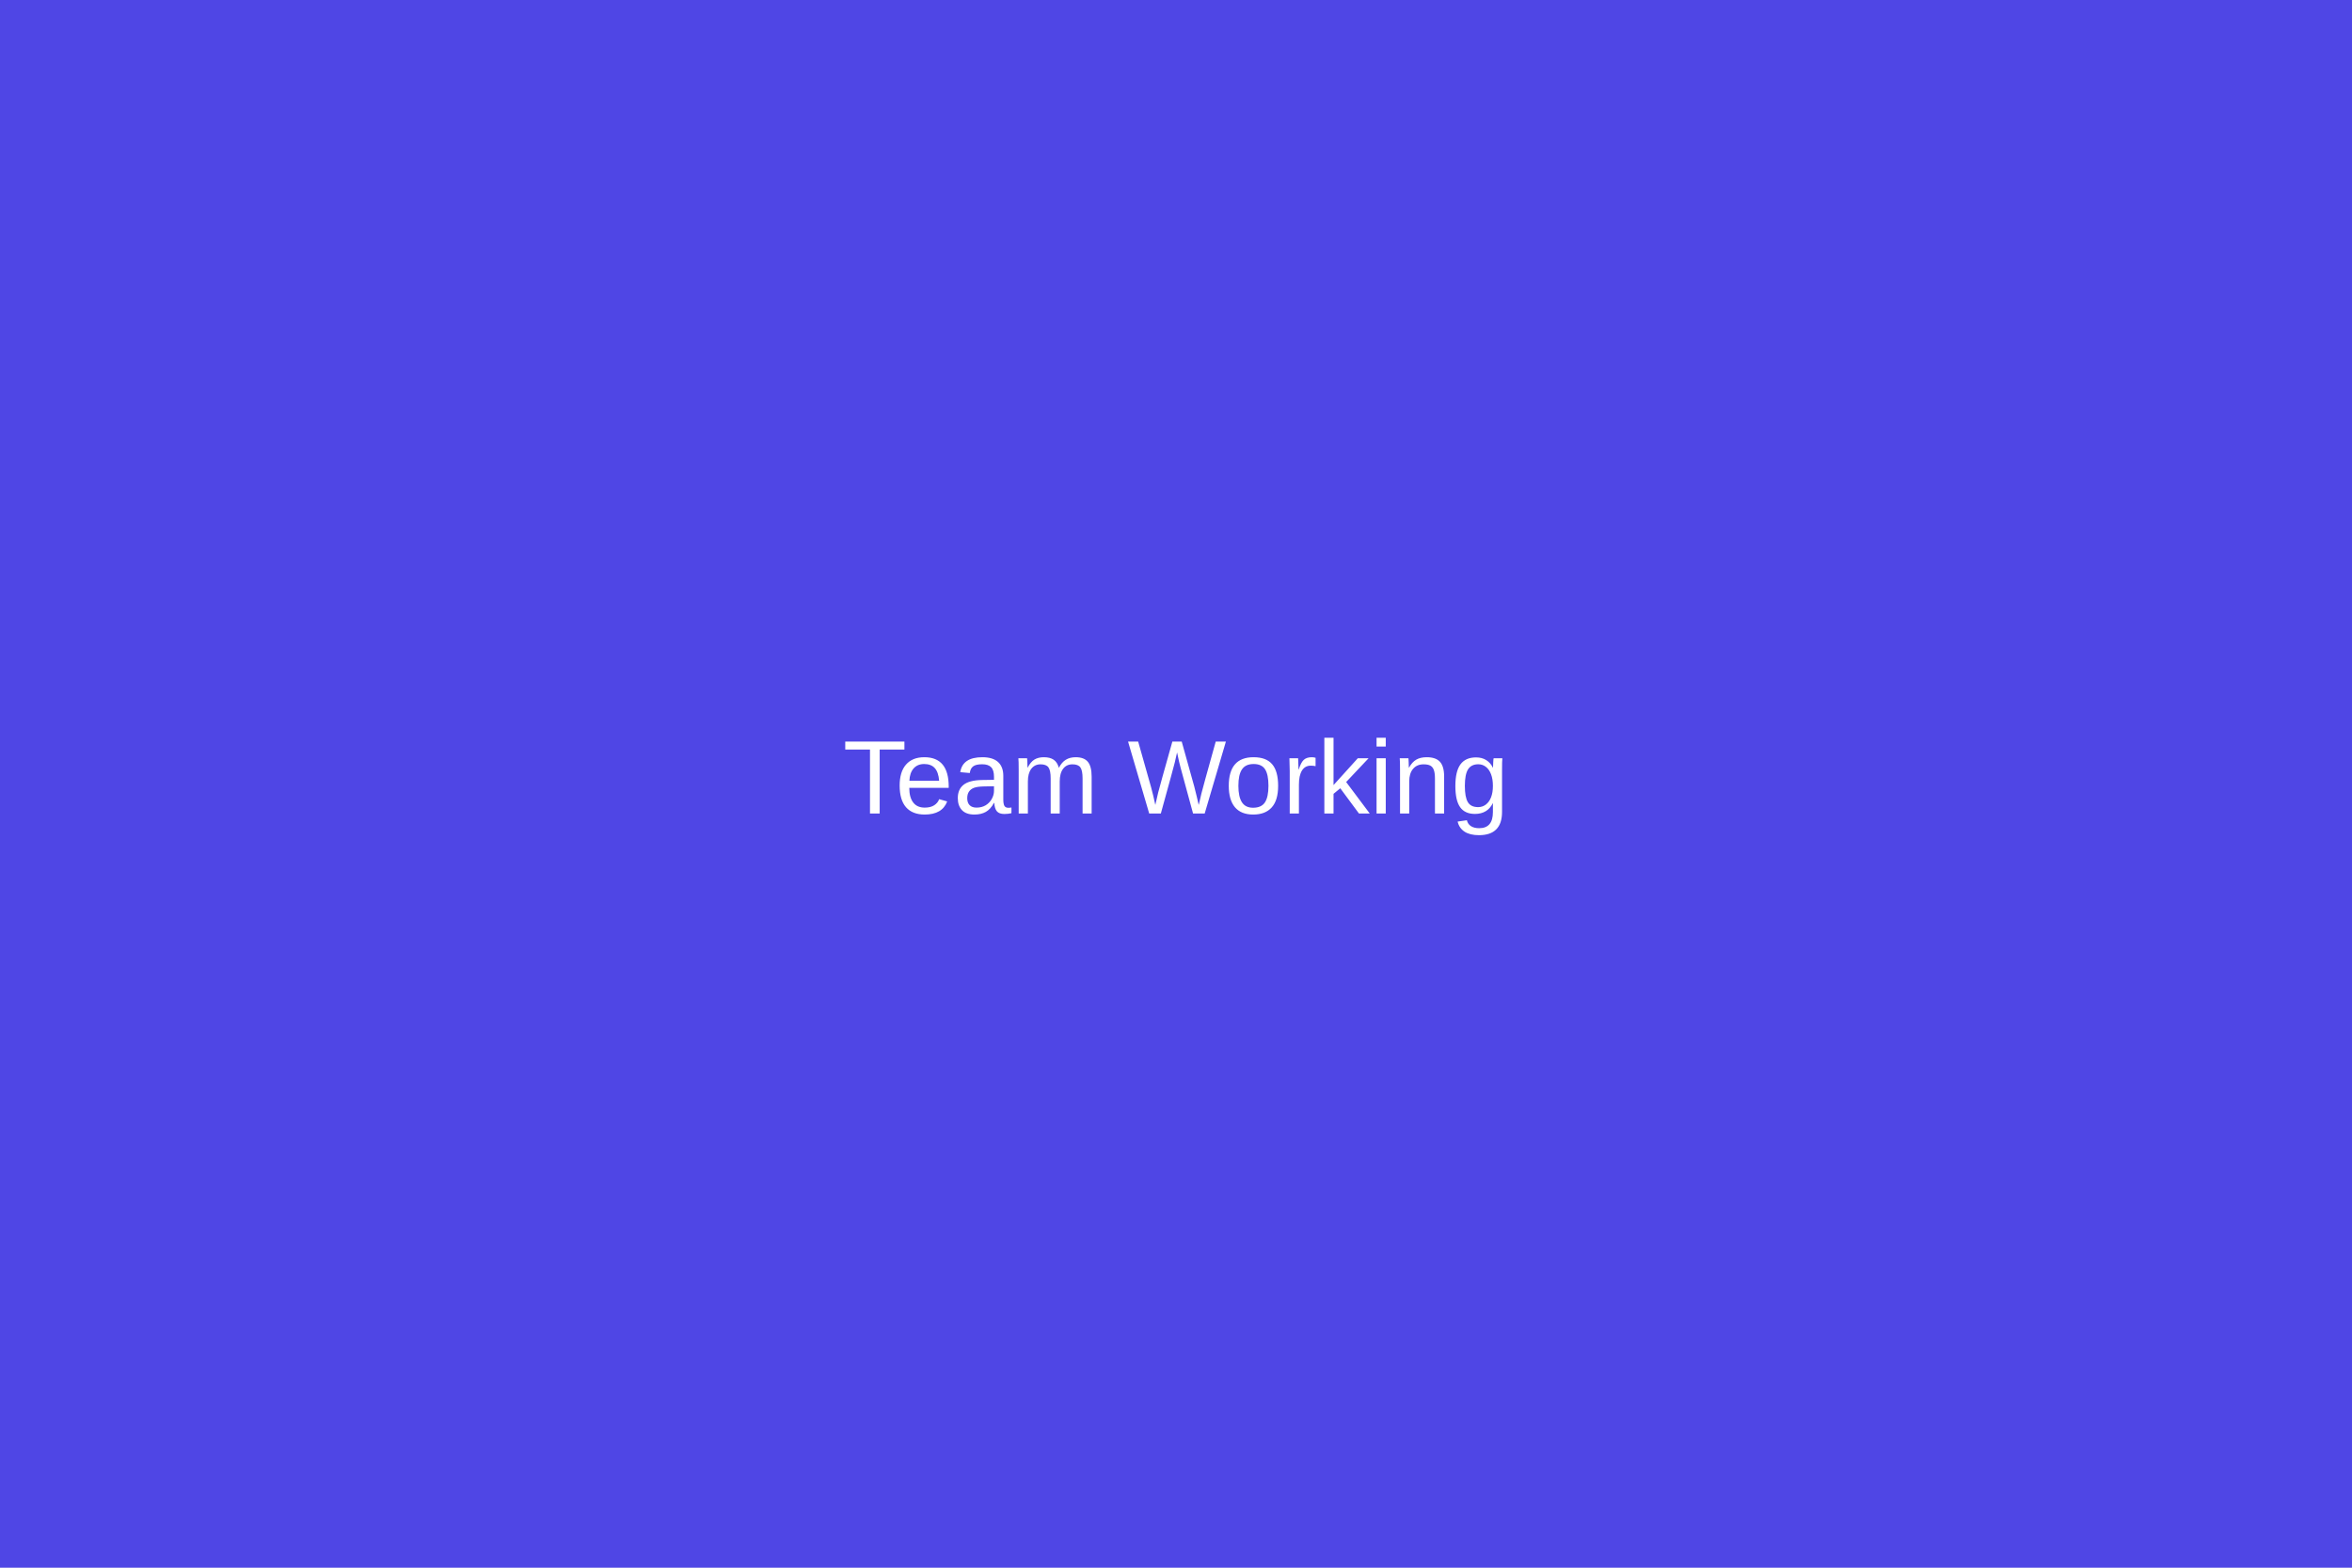
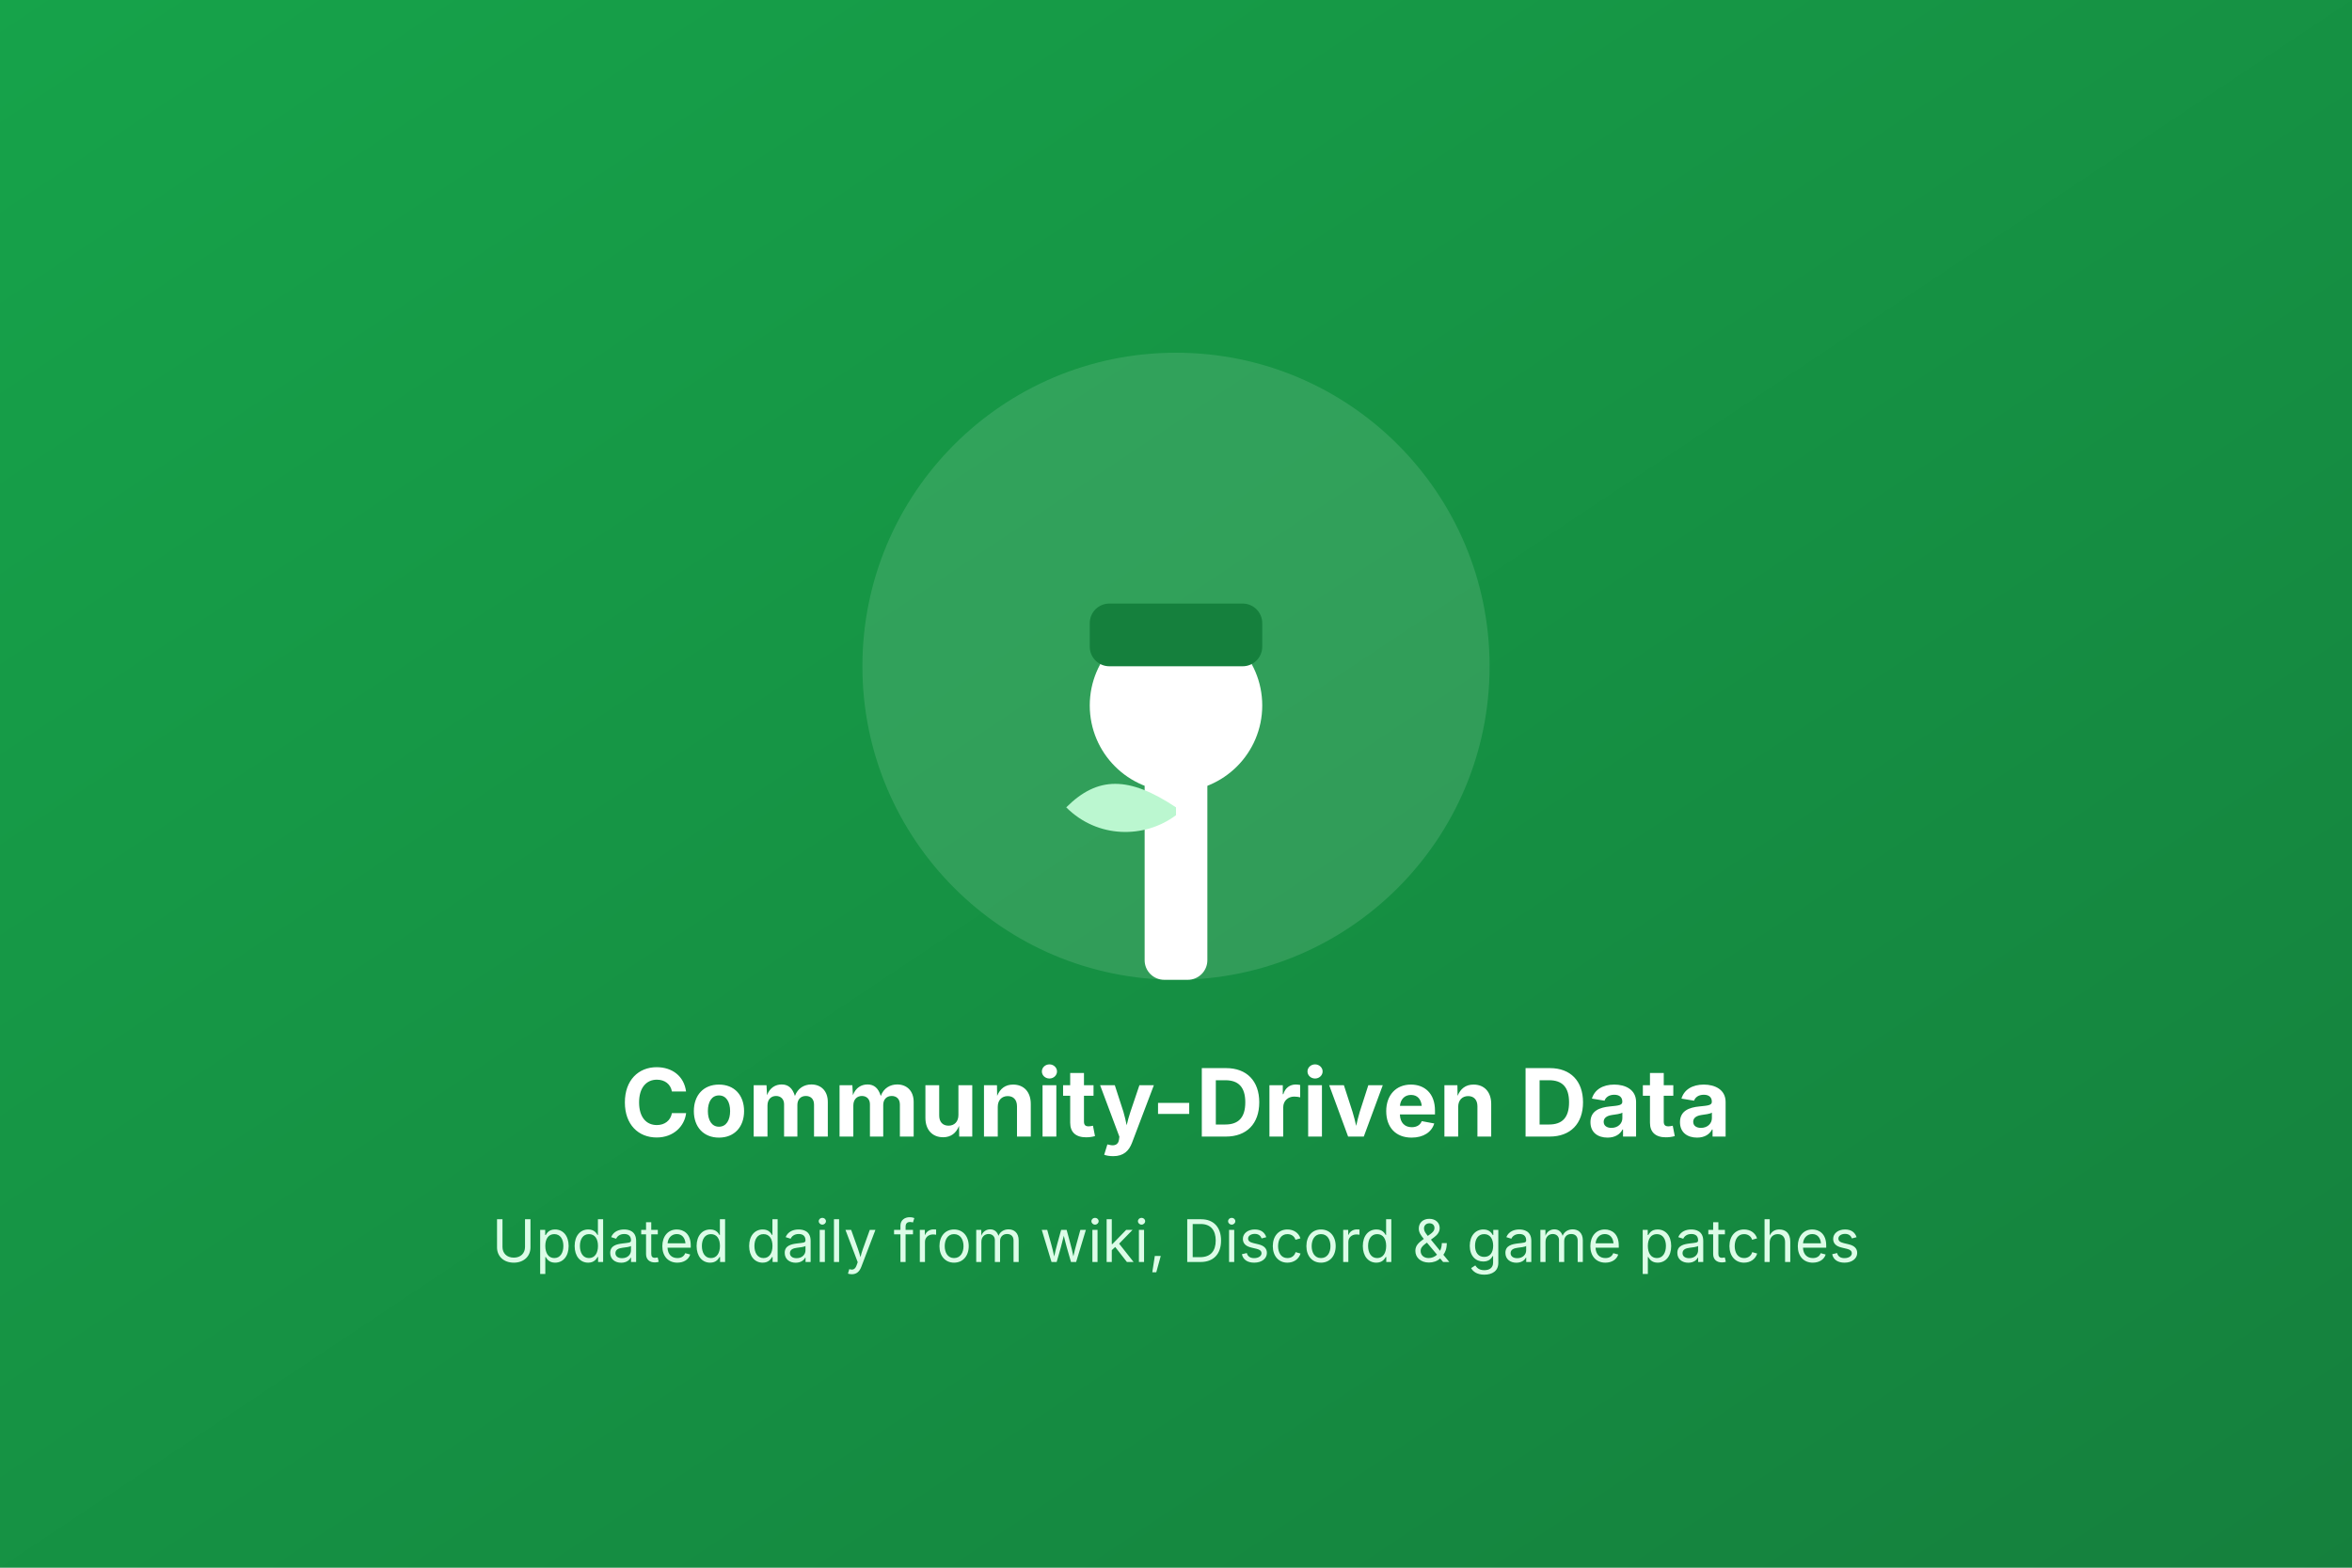
- <svg xmlns="http://www.w3.org/2000/svg" width="600" height="400">
-   <rect width="100%" height="100%" fill="#4f46e5" />
-   <text x="50%" y="50%" font-family="Arial, sans-serif" font-size="26.667px" fill="#ffffff" text-anchor="middle" dominant-baseline="middle">Team Working</text>
+ <svg xmlns="http://www.w3.org/2000/svg" width="600" height="400" role="img" aria-labelledby="t">
+   <defs>
+     <linearGradient id="bg1" x1="0" y1="0" x2="1" y2="1">
+       <stop offset="0" stop-color="#16a34a" />
+       <stop offset="1" stop-color="#15803d" />
+     </linearGradient>
+   </defs>
+   <rect width="100%" height="100%" fill="url(#bg1)" />
+   <circle cx="300" cy="170" r="80" fill="#ffffff" opacity="0.12" />
+   <g transform="translate(258 110)">
+     <rect x="34" y="80" width="16" height="60" rx="5" fill="#ffffff" />
+     <circle cx="42" cy="70" r="22" fill="#ffffff" />
+     <rect x="20" y="44" width="44" height="16" rx="5" fill="#15803d" />
+     <path d="M42 96 C30 88 22 88 14 96 C22 104 34 104 42 98 Z" fill="#bbf7d0" />
+   </g>
+   <text x="50%" y="290" font-family="Inter, system-ui, sans-serif" font-size="24" font-weight="700" fill="#ffffff" text-anchor="middle">Community-Driven Data</text>
+   <text x="50%" y="322" font-family="Inter, system-ui, sans-serif" font-size="15" fill="#dcfce7" text-anchor="middle">Updated daily from wiki, Discord &amp; game patches</text>
</svg>
